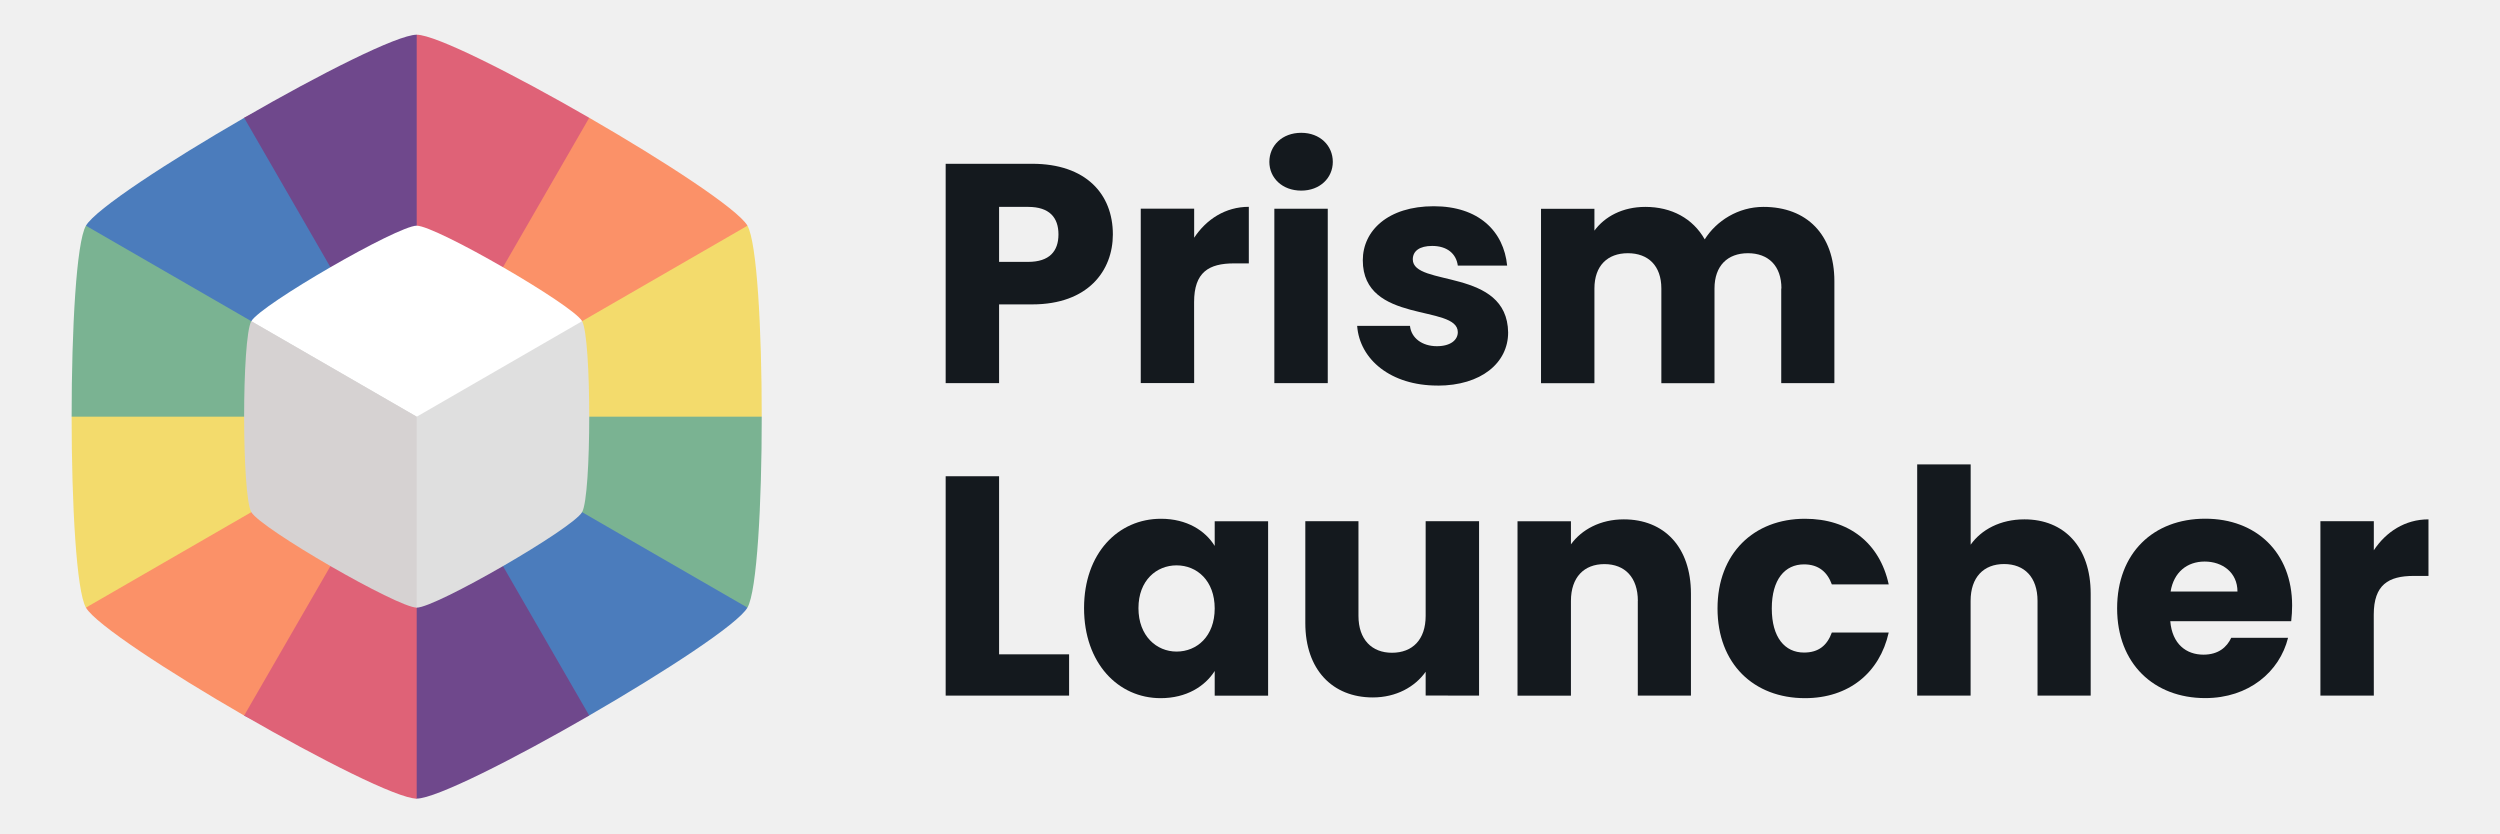
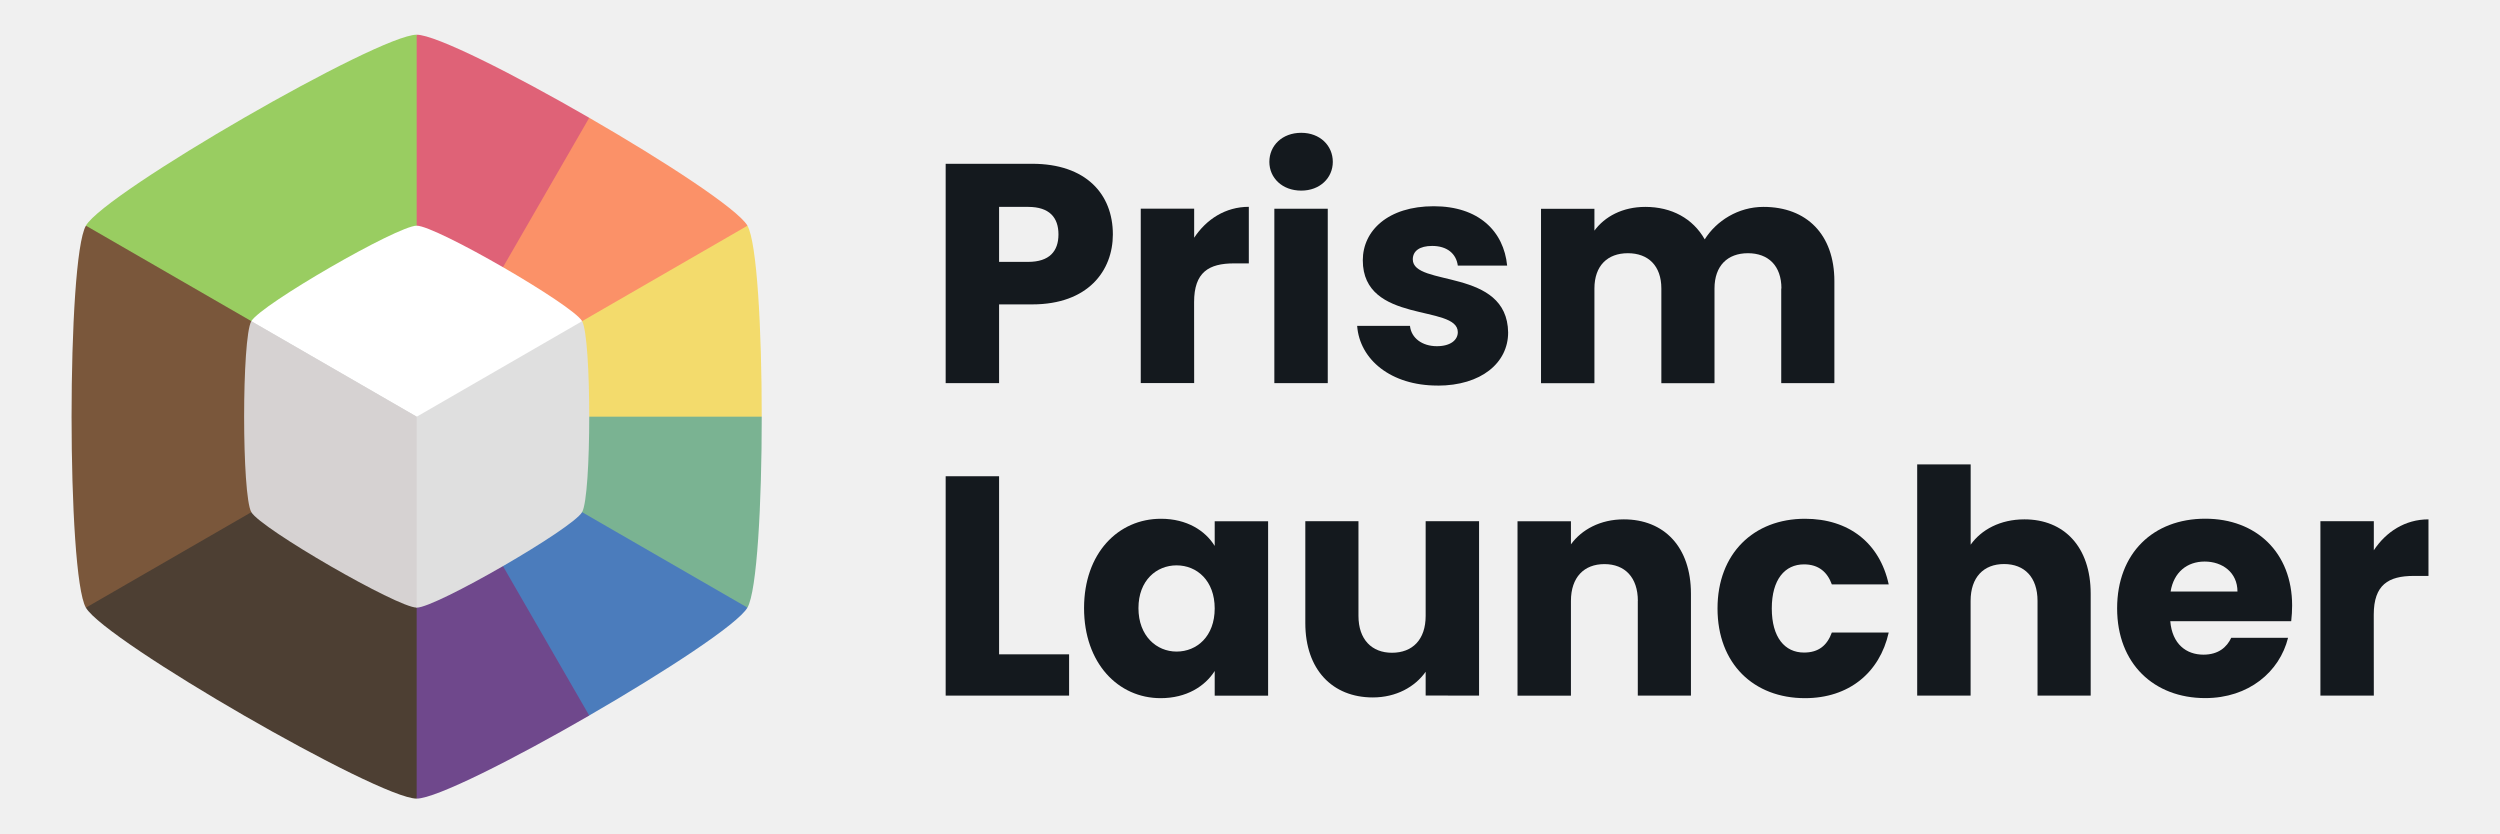
- <svg xmlns="http://www.w3.org/2000/svg" width="144" height="48" version="1.1" viewBox="0 0 38.1 12.7" id="svg66">
-   <defs id="defs70" />
-   <g stroke-width=".265" id="g24">
-     <path d="m6.35 6.35" fill="#99cd61" id="path4" />
-     <path d="M 6.35,0.529 3.721,1.795 6.351,6.35 8.87,4.895 8.98,1.795 C 7.829,1.131 6.641,0.529 6.35,0.529 Z" fill="#df6277" id="path6" />
-     <path d="m8.98 1.795-2.63 4.555 2.52 1.455 2.521-4.366c-0.146-0.252-1.26-0.98-2.411-1.644z" fill="#fb9168" id="path8" />
-     <path d="m11.391 3.44-5.041 2.91 2.52 1.455 2.739-1.455c0-1.329-0.073-2.658-0.218-2.91z" fill="#f3db6c" id="path10" />
-     <path d="m6.35 6.35v2.91h5.041c0.146-0.252 0.218-1.581 0.218-2.91z" fill="#7ab392" id="path12" />
-     <path d="m6.35 6.35v2.91l2.63 1.644c1.151-0.665 2.266-1.392 2.411-1.644z" fill="#4b7cbc" id="path14" />
-     <path d="M 6.35,6.35 3.721,10.905 6.35,12.171 c 0.291,0 1.479,-0.601 2.63,-1.266 z" fill="#6f488c" id="path16" />
+ <svg xmlns="http://www.w3.org/2000/svg" width="144" height="48" version="1.1" viewBox="0 0 38.1 12.7">
+   <g stroke-width=".265">
+     <path d="m6.35 6.35" fill="#99cd61" />
+     <path d="m6.35 0.529-2.521 4.366 2.521 1.455 2.52-1.455 0.11-3.1c-1.151-0.665-2.339-1.266-2.63-1.266z" fill="#df6277" />
+     <path d="m8.98 1.795-2.63 4.555 2.52 1.455 2.521-4.366c-0.146-0.252-1.26-0.98-2.411-1.644z" fill="#fb9168" />
+     <path d="m11.391 3.44-5.041 2.91 2.52 1.455 2.739-1.455c0-1.329-0.073-2.658-0.218-2.91z" fill="#f3db6c" />
+     <path d="m6.35 6.35v2.91h5.041c0.146-0.252 0.218-1.581 0.218-2.91z" fill="#7ab392" />
+     <path d="m6.35 6.35v2.91l2.63 1.644c1.151-0.665 2.266-1.392 2.411-1.644z" fill="#4b7cbc" />
+     <path d="m6.35 6.35-2.521 1.455 2.521 4.366c0.291 0 1.479-0.601 2.63-1.266z" fill="#6f488c" />
+     <path d="m3.829 4.895-2.52 4.366c0.291 0.504 4.459 2.91 5.041 2.91v-5.821z" fill="#4d3f33" />
+     <path d="m1.309 3.44c-0.291 0.504-0.291 5.317 0 5.821l5.041-2.91v-2.91z" fill="#7a573b" />
+     <path d="m6.35 0.529c-0.582-2e-8 -4.75 2.406-5.041 2.91l5.041 2.91z" fill="#99cd61" />
  </g>
-   <g stroke-width="0.265" id="g24-6" transform="rotate(180,6.35032,6.349988)">
-     <path d="M 6.35,6.35" fill="#99cd61" id="path4-8" />
-     <path d="M 6.35,0.529 6.35,6.35 6.35,6.35 8.87,4.895 8.98,1.795 C 7.829,1.131 6.641,0.529 6.35,0.529 Z" fill="#df6277" id="path6-8" />
-     <path d="M 8.98,1.795 6.35,6.35 8.87,7.805 11.391,3.44 C 11.246,3.188 10.131,2.46 8.98,1.795 Z" fill="#fb9168" id="path8-4" />
-     <path d="M 11.391,3.44 6.35,6.35 8.87,7.805 11.609,6.35 c 0,-1.329 -0.073,-2.658 -0.218,-2.91 z" fill="#f3db6c" id="path10-3" />
-     <path d="m 6.35,6.35 v 2.91 h 5.041 C 11.537,9.008 11.609,7.679 11.609,6.35 Z" fill="#7ab392" id="path12-1" />
-     <path d="m 6.35,6.35 v 2.91 l 2.63,1.644 c 1.151,-0.665 2.266,-1.392 2.411,-1.644 z" fill="#4b7cbc" id="path14-4" />
-     <path d="m 6.35,6.35 v 0 5.821 c 0.291,0 1.479,-0.601 2.63,-1.266 z" fill="#6f488c" id="path16-9" />
+   <g transform="matrix(.88 0 0 .88 -10.906 -1.2421)">
+     <g transform="translate(13.26 2.2776)">
+       <path transform="matrix(.96975 0 0 .96975 .1921 .1921)" d="m6.35 2.939c-0.341 0-2.783 1.41-2.953 1.705l2.953 5.116 2.954-5.116c-0.171-0.295-2.613-1.705-2.954-1.705z" fill="#fff" stroke-width=".265" />
+     </g>
+     <path d="m16.746 6.974 2.864 4.961c0.331 0 2.699-1.367 2.864-1.654 0.165-0.286 0.165-3.021 0-3.307l-2.864 1.654z" fill="#dfdfdf" stroke-width=".265" />
  </g>
-   <g transform="matrix(.88 0 0 .88 -10.906 -1.2421)" id="g32">
-     <g transform="translate(13.26 2.2776)" id="g28">
-       <path transform="matrix(.96975 0 0 .96975 .1921 .1921)" d="m6.35 2.939c-0.341 0-2.783 1.41-2.953 1.705l2.953 5.116 2.954-5.116c-0.171-0.295-2.613-1.705-2.954-1.705z" fill="#fff" stroke-width=".265" id="path26" />
-     </g>
-     <path d="m16.746 6.974 2.864 4.961c0.331 0 2.699-1.367 2.864-1.654 0.165-0.286 0.165-3.021 0-3.307l-2.864 1.654z" fill="#dfdfdf" stroke-width=".265" id="path30" />
-   </g>
-   <path d="m3.83 4.895c-0.146 0.252-0.146 2.658 0 2.91 0.146 0.252 2.229 1.455 2.52 1.455v-2.91z" fill="#d6d2d2" stroke-width=".265" id="path34" />
-   <g fill="#14191e" stroke-width=".265" aria-label="Prism Launcher" id="g62">
-     <path d="m15.669 3.991h-0.443v-0.838h0.443c0.324 0 0.462 0.162 0.462 0.419 0 0.257-0.138 0.419-0.462 0.419zm1.291-0.419c0-0.614-0.41-1.076-1.229-1.076h-1.319v3.343h0.814v-1.2h0.505c0.852 0 1.229-0.514 1.229-1.067z" id="path36" />
-     <path d="m18.198 4.605c0-0.457 0.224-0.591 0.61-0.591h0.224v-0.862c-0.357 0-0.648 0.191-0.833 0.471v-0.443h-0.814v2.658h0.814z" id="path38" />
-     <path d="m19.421 3.181v2.658h0.814v-2.658zm0.41-0.276c0.286 0 0.481-0.195 0.481-0.438 0-0.248-0.195-0.443-0.481-0.443-0.291 0-0.486 0.195-0.486 0.443 0 0.243 0.195 0.438 0.486 0.438z" id="path40" />
-     <path d="m21.908 5.877c0.667 0 1.076-0.348 1.076-0.81-0.014-0.991-1.453-0.691-1.453-1.114 0-0.129 0.105-0.205 0.295-0.205 0.229 0 0.367 0.119 0.391 0.3h0.752c-0.052-0.524-0.433-0.905-1.119-0.905-0.695 0-1.081 0.371-1.081 0.824 0 0.976 1.448 0.667 1.448 1.095 0 0.119-0.11 0.214-0.319 0.214-0.224 0-0.391-0.124-0.41-0.31h-0.805c0.038 0.514 0.514 0.91 1.224 0.91z" id="path42" />
-     <path d="m27.146 4.396v1.443h0.81v-1.553c0-0.714-0.424-1.133-1.081-1.133-0.386 0-0.719 0.214-0.895 0.495-0.181-0.319-0.505-0.495-0.905-0.495-0.348 0-0.619 0.148-0.776 0.362v-0.333h-0.814v2.658h0.814v-1.443c0-0.348 0.2-0.538 0.51-0.538 0.31 0 0.51 0.191 0.51 0.538v1.443h0.81v-1.443c0-0.348 0.2-0.538 0.51-0.538 0.31 0 0.51 0.191 0.51 0.538z" id="path44" />
-     <path d="m15.226 7.258h-0.814v3.343h1.881v-0.629h-1.067z" id="path46" />
-     <path d="m16.521 9.268c0 0.838 0.519 1.372 1.167 1.372 0.395 0 0.676-0.181 0.824-0.414v0.376h0.814v-2.658h-0.814v0.376c-0.143-0.233-0.424-0.414-0.819-0.414-0.652 0-1.172 0.524-1.172 1.362zm1.991 0.005c0 0.424-0.271 0.657-0.581 0.657-0.305 0-0.581-0.238-0.581-0.662s0.276-0.652 0.581-0.652c0.31 0 0.581 0.233 0.581 0.657z" id="path48" />
-     <path d="m22.541 10.601v-2.658h-0.814v1.443c0 0.362-0.2 0.562-0.514 0.562-0.305 0-0.51-0.2-0.51-0.562v-1.443h-0.81v1.553c0 0.71 0.414 1.133 1.029 1.133 0.357 0 0.643-0.162 0.805-0.391v0.362z" id="path50" />
-     <path d="m24.96 9.158v1.443h0.81v-1.553c0-0.714-0.41-1.133-1.024-1.133-0.357 0-0.643 0.157-0.805 0.381v-0.352h-0.814v2.658h0.814v-1.443c0-0.362 0.2-0.562 0.51-0.562 0.31 0 0.51 0.2 0.51 0.562z" id="path52" />
-     <path d="m26.175 9.273c0 0.843 0.552 1.367 1.333 1.367 0.667 0 1.138-0.386 1.276-1h-0.867c-0.071 0.195-0.2 0.305-0.424 0.305-0.291 0-0.491-0.229-0.491-0.672s0.2-0.672 0.491-0.672c0.224 0 0.357 0.119 0.424 0.305h0.867c-0.138-0.633-0.61-1-1.276-1-0.781 0-1.333 0.529-1.333 1.367z" id="path54" />
-     <path d="m29.218 7.077v3.524h0.814v-1.443c0-0.362 0.2-0.562 0.51-0.562 0.31 0 0.51 0.2 0.51 0.562v1.443h0.81v-1.553c0-0.714-0.405-1.133-1.01-1.133-0.367 0-0.657 0.157-0.819 0.386v-1.224z" id="path56" />
-     <path d="m33.599 8.558c0.271 0 0.5 0.167 0.5 0.457h-1.019c0.048-0.295 0.252-0.457 0.519-0.457zm1.272 1.162h-0.867c-0.067 0.143-0.195 0.257-0.424 0.257-0.262 0-0.476-0.162-0.505-0.51h1.843c0.009-0.081 0.014-0.162 0.014-0.238 0-0.81-0.548-1.324-1.324-1.324-0.791 0-1.343 0.524-1.343 1.367 0 0.843 0.562 1.367 1.343 1.367 0.662 0 1.133-0.4 1.262-0.919z" id="path58" />
-     <path d="m36.176 9.368c0-0.457 0.224-0.591 0.61-0.591h0.224v-0.862c-0.357 0-0.648 0.191-0.833 0.471v-0.443h-0.814v2.658h0.814z" id="path60" />
+   <path d="m3.83 4.895c-0.146 0.252-0.146 2.658 0 2.91 0.146 0.252 2.229 1.455 2.52 1.455v-2.91z" fill="#d6d2d2" stroke-width=".265" />
+   <g fill="#14191e" stroke-width=".265" aria-label="Prism Launcher">
+     <path d="m15.669 3.991h-0.443v-0.838h0.443c0.324 0 0.462 0.162 0.462 0.419 0 0.257-0.138 0.419-0.462 0.419zm1.291-0.419c0-0.614-0.41-1.076-1.229-1.076h-1.319v3.343h0.814v-1.2h0.505c0.852 0 1.229-0.514 1.229-1.067z" />
+     <path d="m18.198 4.605c0-0.457 0.224-0.591 0.61-0.591h0.224v-0.862c-0.357 0-0.648 0.191-0.833 0.471v-0.443h-0.814v2.658h0.814z" />
+     <path d="m19.421 3.181v2.658h0.814v-2.658zm0.41-0.276c0.286 0 0.481-0.195 0.481-0.438 0-0.248-0.195-0.443-0.481-0.443-0.291 0-0.486 0.195-0.486 0.443 0 0.243 0.195 0.438 0.486 0.438z" />
+     <path d="m21.908 5.877c0.667 0 1.076-0.348 1.076-0.81-0.014-0.991-1.453-0.691-1.453-1.114 0-0.129 0.105-0.205 0.295-0.205 0.229 0 0.367 0.119 0.391 0.3h0.752c-0.052-0.524-0.433-0.905-1.119-0.905-0.695 0-1.081 0.371-1.081 0.824 0 0.976 1.448 0.667 1.448 1.095 0 0.119-0.11 0.214-0.319 0.214-0.224 0-0.391-0.124-0.41-0.31h-0.805c0.038 0.514 0.514 0.91 1.224 0.91z" />
+     <path d="m27.146 4.396v1.443h0.81v-1.553c0-0.714-0.424-1.133-1.081-1.133-0.386 0-0.719 0.214-0.895 0.495-0.181-0.319-0.505-0.495-0.905-0.495-0.348 0-0.619 0.148-0.776 0.362v-0.333h-0.814v2.658h0.814v-1.443c0-0.348 0.2-0.538 0.51-0.538 0.31 0 0.51 0.191 0.51 0.538v1.443h0.81v-1.443c0-0.348 0.2-0.538 0.51-0.538 0.31 0 0.51 0.191 0.51 0.538z" />
+     <path d="m15.226 7.258h-0.814v3.343h1.881v-0.629h-1.067z" />
+     <path d="m16.521 9.268c0 0.838 0.519 1.372 1.167 1.372 0.395 0 0.676-0.181 0.824-0.414v0.376h0.814v-2.658h-0.814v0.376c-0.143-0.233-0.424-0.414-0.819-0.414-0.652 0-1.172 0.524-1.172 1.362zm1.991 0.005c0 0.424-0.271 0.657-0.581 0.657-0.305 0-0.581-0.238-0.581-0.662s0.276-0.652 0.581-0.652c0.31 0 0.581 0.233 0.581 0.657z" />
+     <path d="m22.541 10.601v-2.658h-0.814v1.443c0 0.362-0.2 0.562-0.514 0.562-0.305 0-0.51-0.2-0.51-0.562v-1.443h-0.81v1.553c0 0.71 0.414 1.133 1.029 1.133 0.357 0 0.643-0.162 0.805-0.391v0.362z" />
+     <path d="m24.96 9.158v1.443h0.81v-1.553c0-0.714-0.41-1.133-1.024-1.133-0.357 0-0.643 0.157-0.805 0.381v-0.352h-0.814v2.658h0.814v-1.443c0-0.362 0.2-0.562 0.51-0.562 0.31 0 0.51 0.2 0.51 0.562z" />
+     <path d="m26.175 9.273c0 0.843 0.552 1.367 1.333 1.367 0.667 0 1.138-0.386 1.276-1h-0.867c-0.071 0.195-0.2 0.305-0.424 0.305-0.291 0-0.491-0.229-0.491-0.672s0.2-0.672 0.491-0.672c0.224 0 0.357 0.119 0.424 0.305h0.867c-0.138-0.633-0.61-1-1.276-1-0.781 0-1.333 0.529-1.333 1.367z" />
+     <path d="m29.218 7.077v3.524h0.814v-1.443c0-0.362 0.2-0.562 0.51-0.562 0.31 0 0.51 0.2 0.51 0.562v1.443h0.81v-1.553c0-0.714-0.405-1.133-1.01-1.133-0.367 0-0.657 0.157-0.819 0.386v-1.224z" />
+     <path d="m33.599 8.558c0.271 0 0.5 0.167 0.5 0.457h-1.019c0.048-0.295 0.252-0.457 0.519-0.457zm1.272 1.162h-0.867c-0.067 0.143-0.195 0.257-0.424 0.257-0.262 0-0.476-0.162-0.505-0.51h1.843c0.009-0.081 0.014-0.162 0.014-0.238 0-0.81-0.548-1.324-1.324-1.324-0.791 0-1.343 0.524-1.343 1.367 0 0.843 0.562 1.367 1.343 1.367 0.662 0 1.133-0.4 1.262-0.919z" />
+     <path d="m36.176 9.368c0-0.457 0.224-0.591 0.61-0.591h0.224v-0.862c-0.357 0-0.648 0.191-0.833 0.471v-0.443h-0.814v2.658h0.814z" />
  </g>
</svg>
